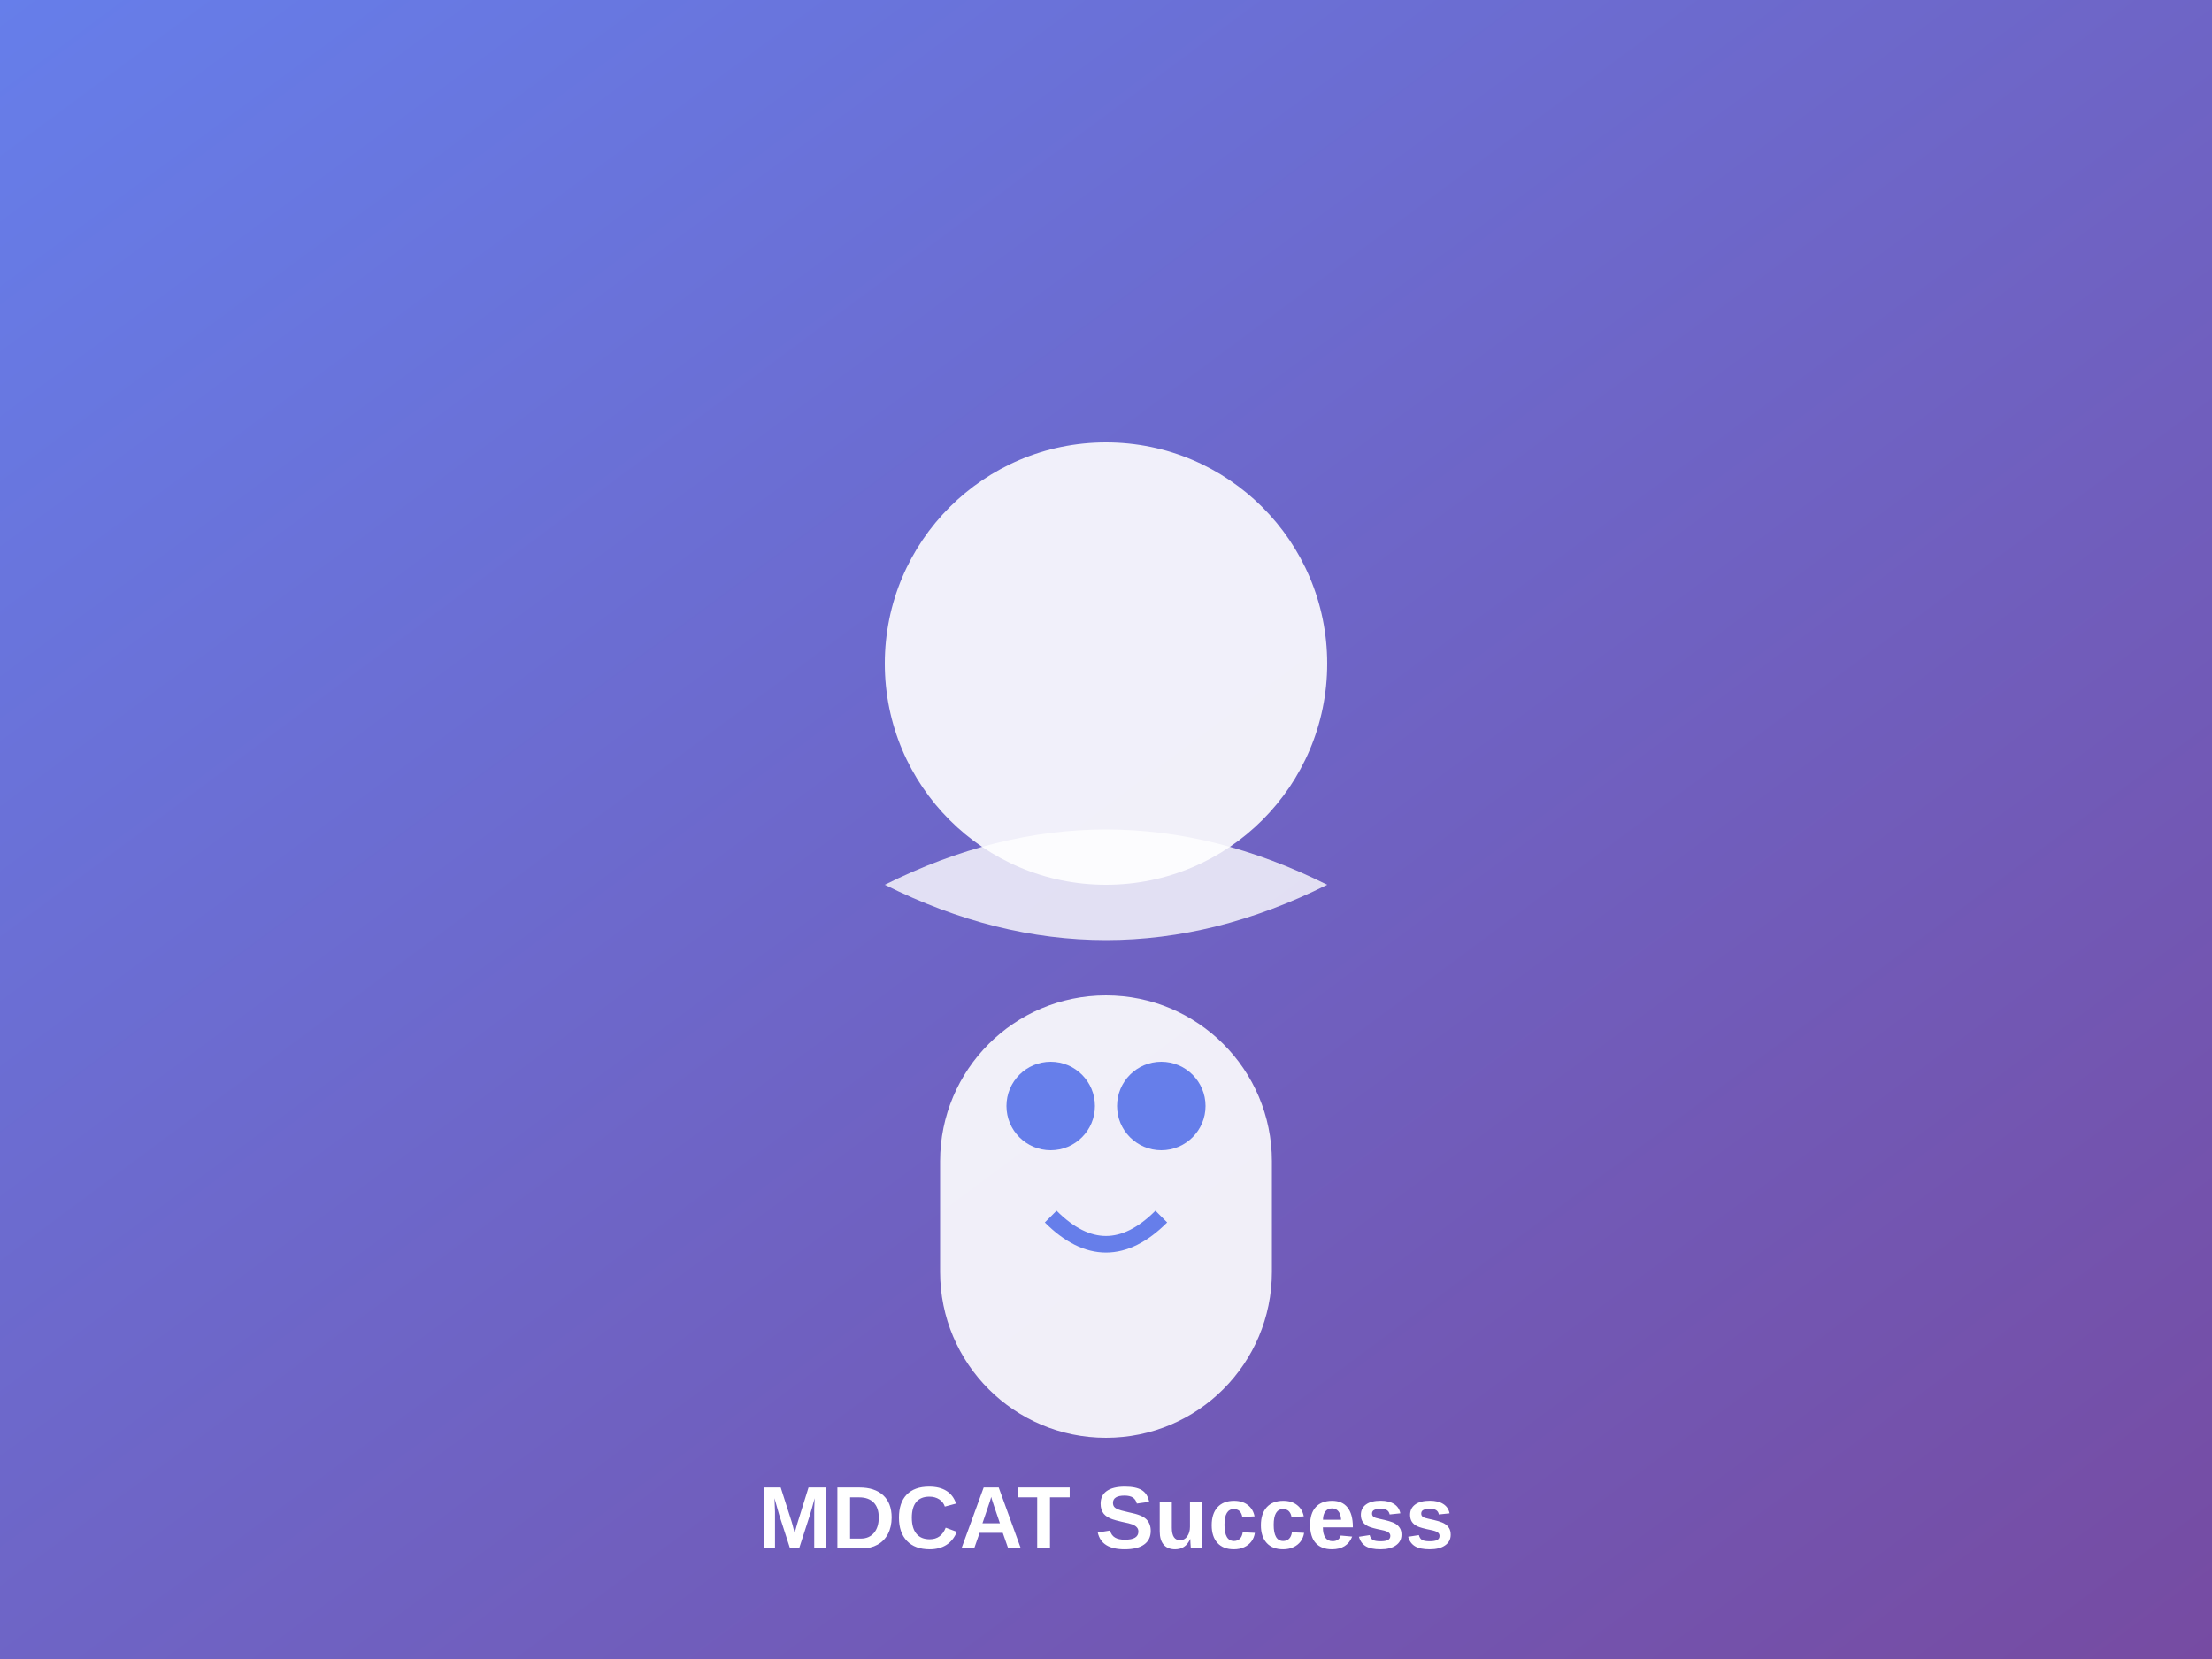
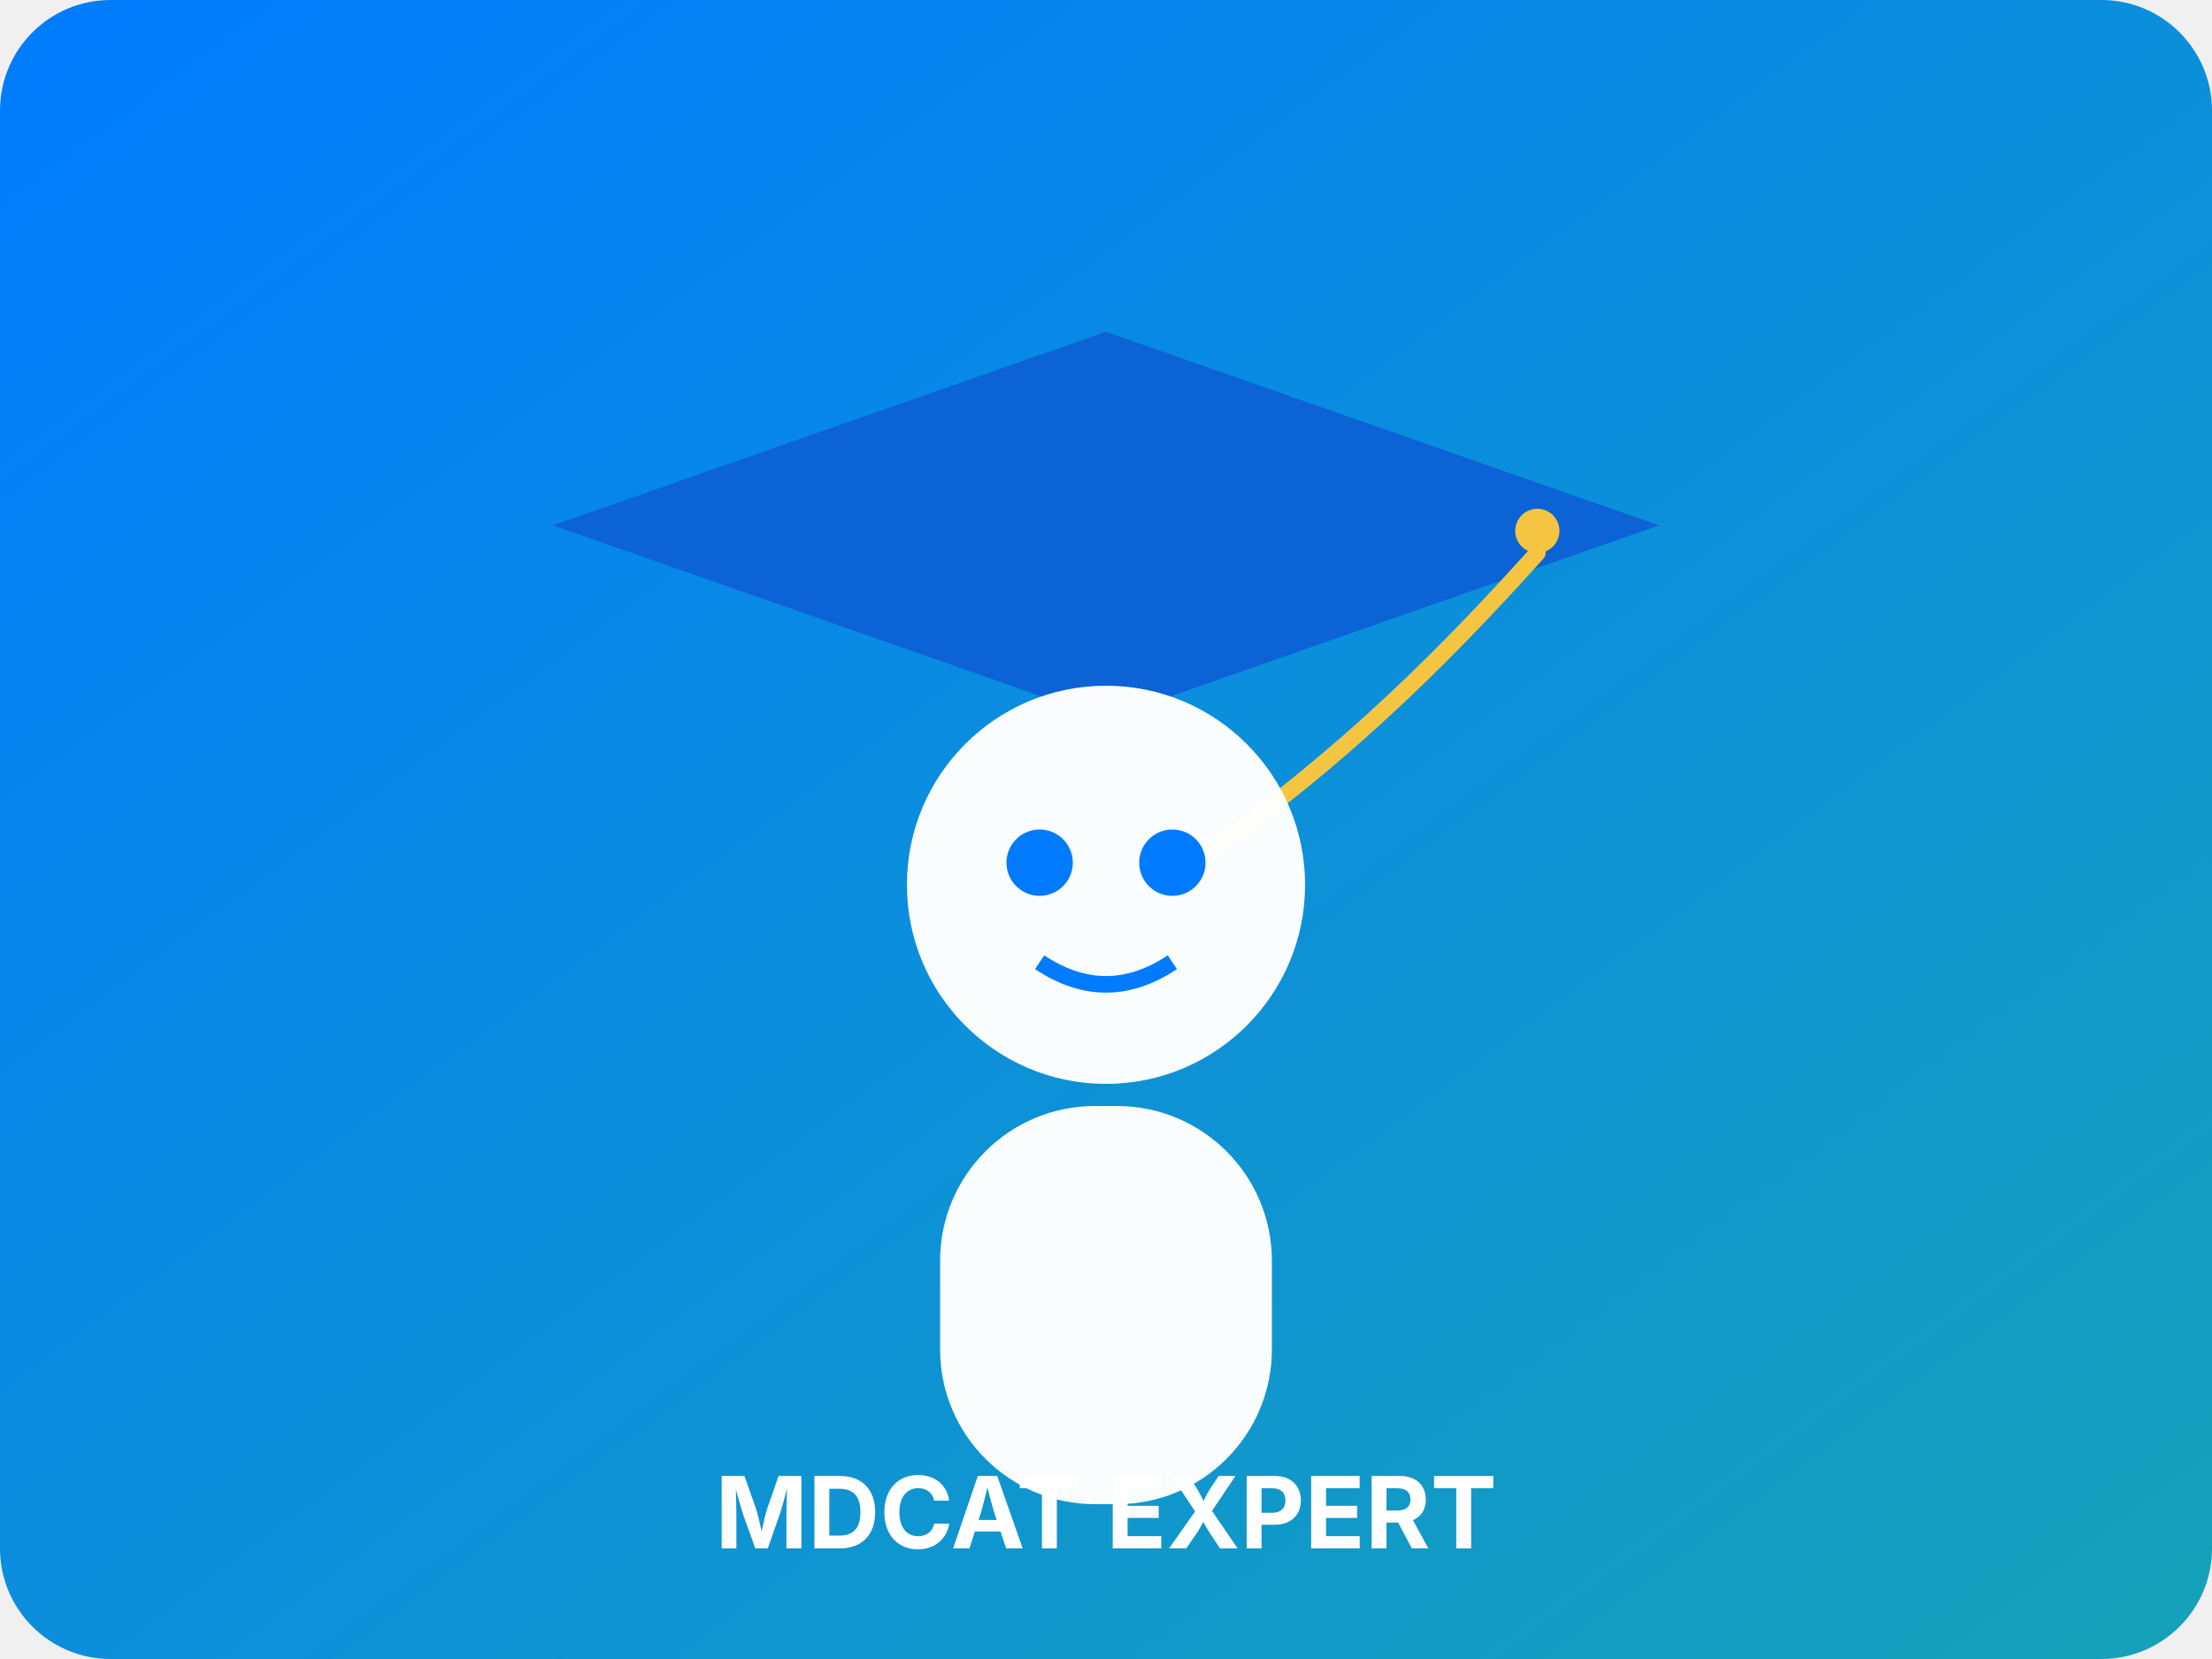
<svg xmlns="http://www.w3.org/2000/svg" width="400" height="300" viewBox="0 0 400 300" fill="none">
-   <rect width="400" height="300" fill="url(#gradient)" />
-   <circle cx="200" cy="120" r="40" fill="white" opacity="0.9" />
-   <path d="M160 160 Q200 140 240 160 Q200 180 160 160" fill="white" opacity="0.8" />
-   <rect x="170" y="180" width="60" height="80" rx="30" fill="white" opacity="0.9" />
-   <circle cx="190" cy="200" r="8" fill="#667eea" />
-   <circle cx="210" cy="200" r="8" fill="#667eea" />
-   <path d="M190 220 Q200 230 210 220" stroke="#667eea" stroke-width="3" fill="none" />
-   <text x="200" y="280" text-anchor="middle" fill="white" font-family="Arial, sans-serif" font-size="16" font-weight="bold">MDCAT Success</text>
+   <rect width="400" height="300" fill="url(#gradient)" rx="20" />
+   <polygon points="200,60 100,95 200,130 300,95" fill="#0b63d6" />
+   <rect x="170" y="90" width="60" height="12" rx="2" fill="#0b63d6" />
+   <circle cx="278" cy="96" r="4" fill="#f5c542" />
+   <path d="M278 100 C260 120 240 140 210 160" stroke="#f5c542" stroke-width="3" fill="none" stroke-linecap="round" />
+   <circle cx="200" cy="160" r="36" fill="white" opacity="0.98" />
+   <rect x="170" y="200" width="60" height="72" rx="28" fill="white" opacity="0.98" />
+   <circle cx="188" cy="156" r="6" fill="#007bff" />
+   <circle cx="212" cy="156" r="6" fill="#007bff" />
+   <path d="M188 174 Q200 182 212 174" stroke="#007bff" stroke-width="3" fill="none" />
+   <text x="200" y="280" text-anchor="middle" fill="white" font-family="Inter, Arial, sans-serif" font-size="18" font-weight="700">MDCAT EXPERT</text>
  <defs>
    <linearGradient id="gradient" x1="0%" y1="0%" x2="100%" y2="100%">
-       <stop offset="0%" style="stop-color:#667eea;stop-opacity:1" />
-       <stop offset="100%" style="stop-color:#764ba2;stop-opacity:1" />
+       <stop offset="0%" style="stop-color:#007bff;stop-opacity:1" />
+       <stop offset="100%" style="stop-color:#17a2b8;stop-opacity:1" />
    </linearGradient>
  </defs>
</svg>
